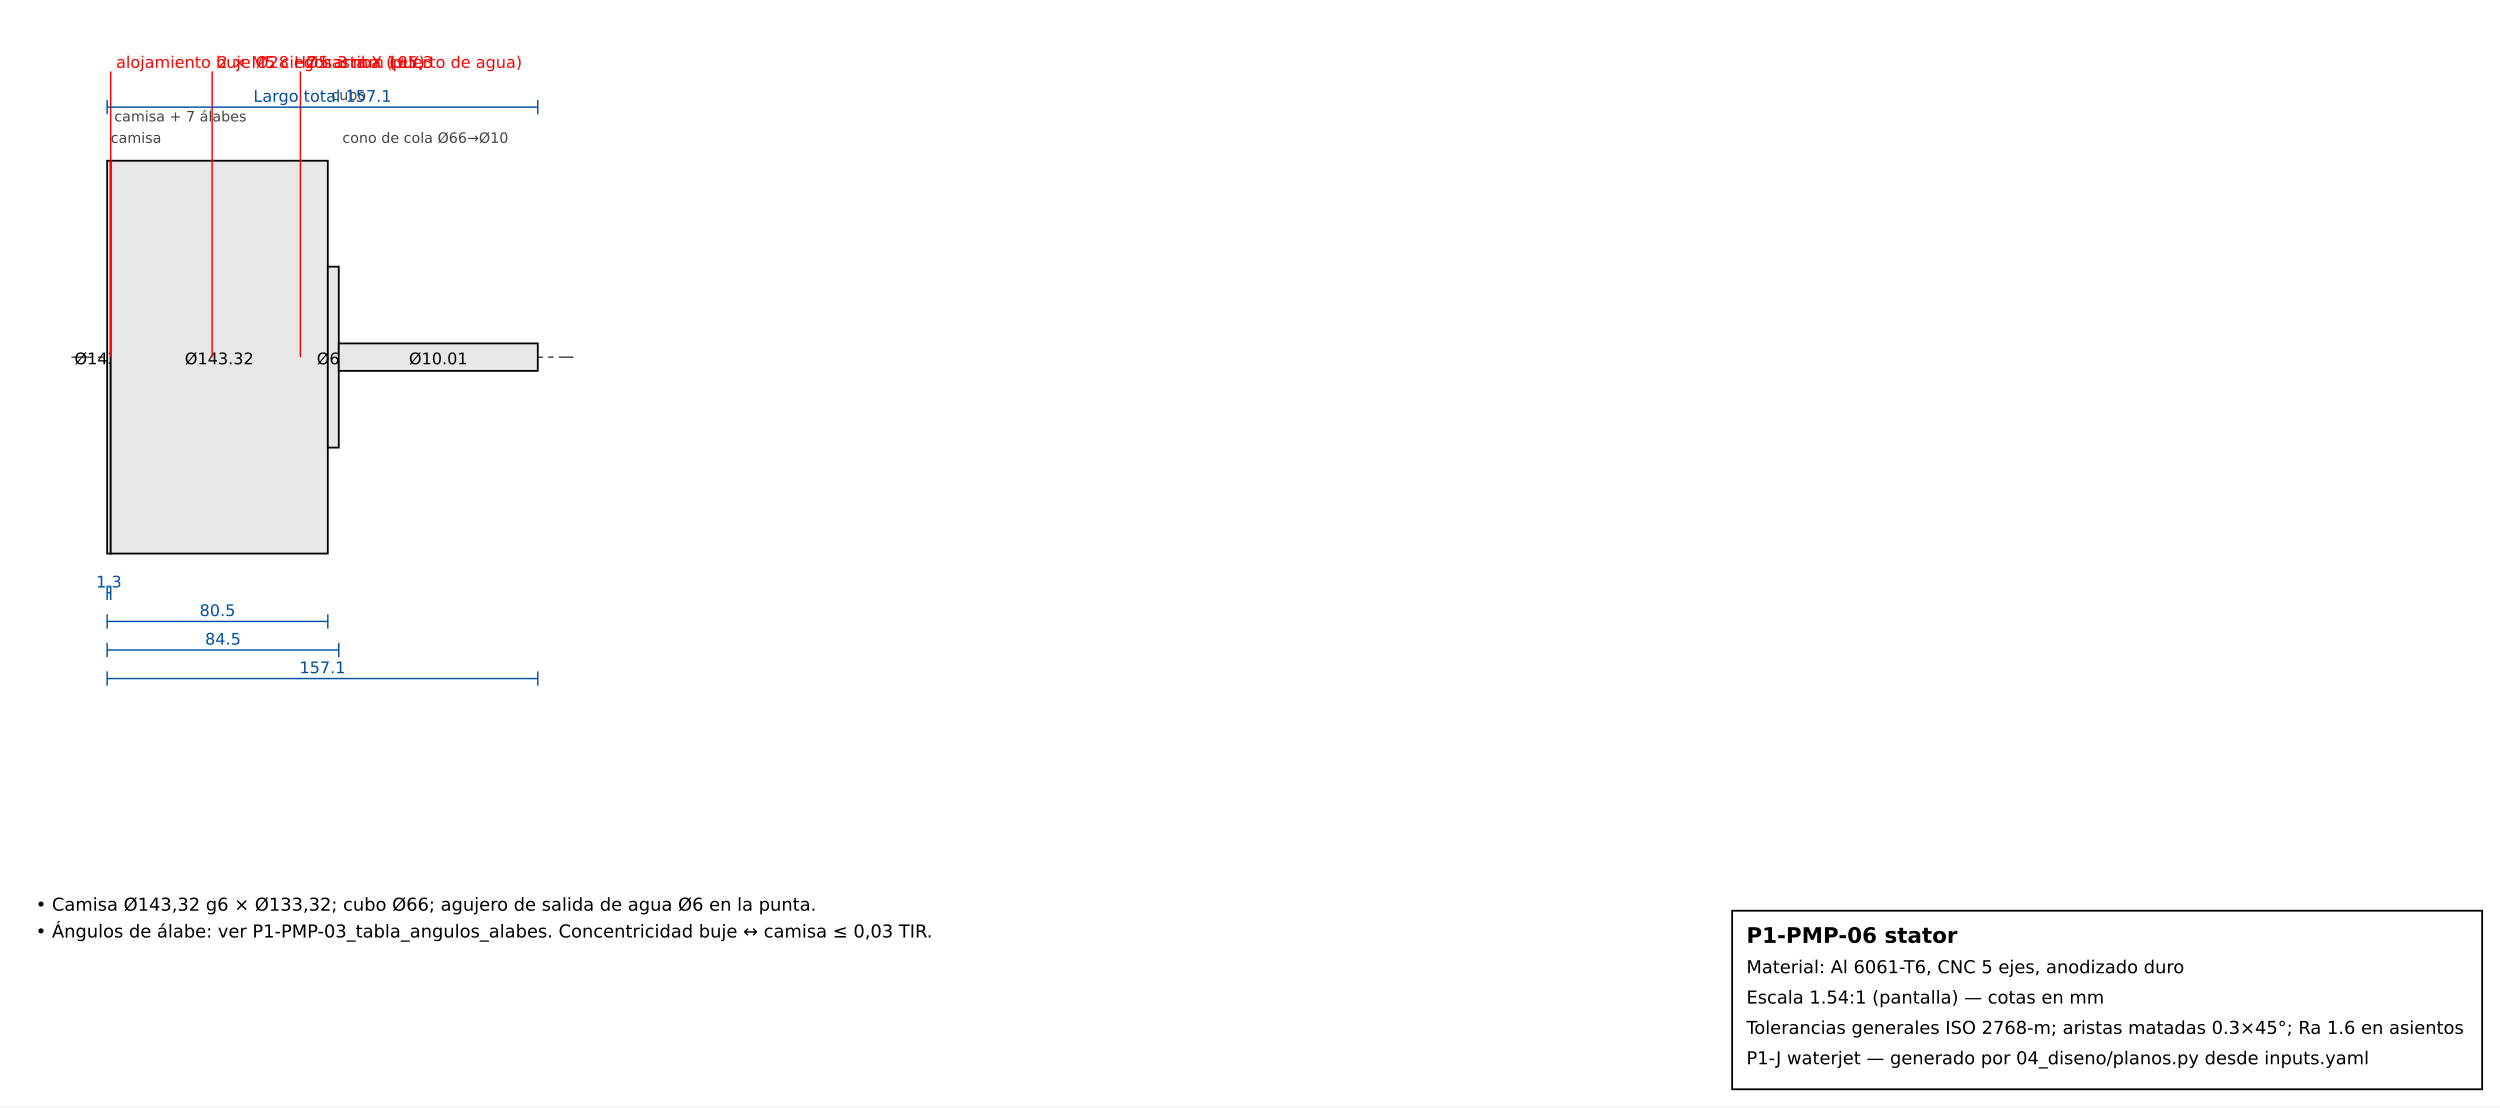
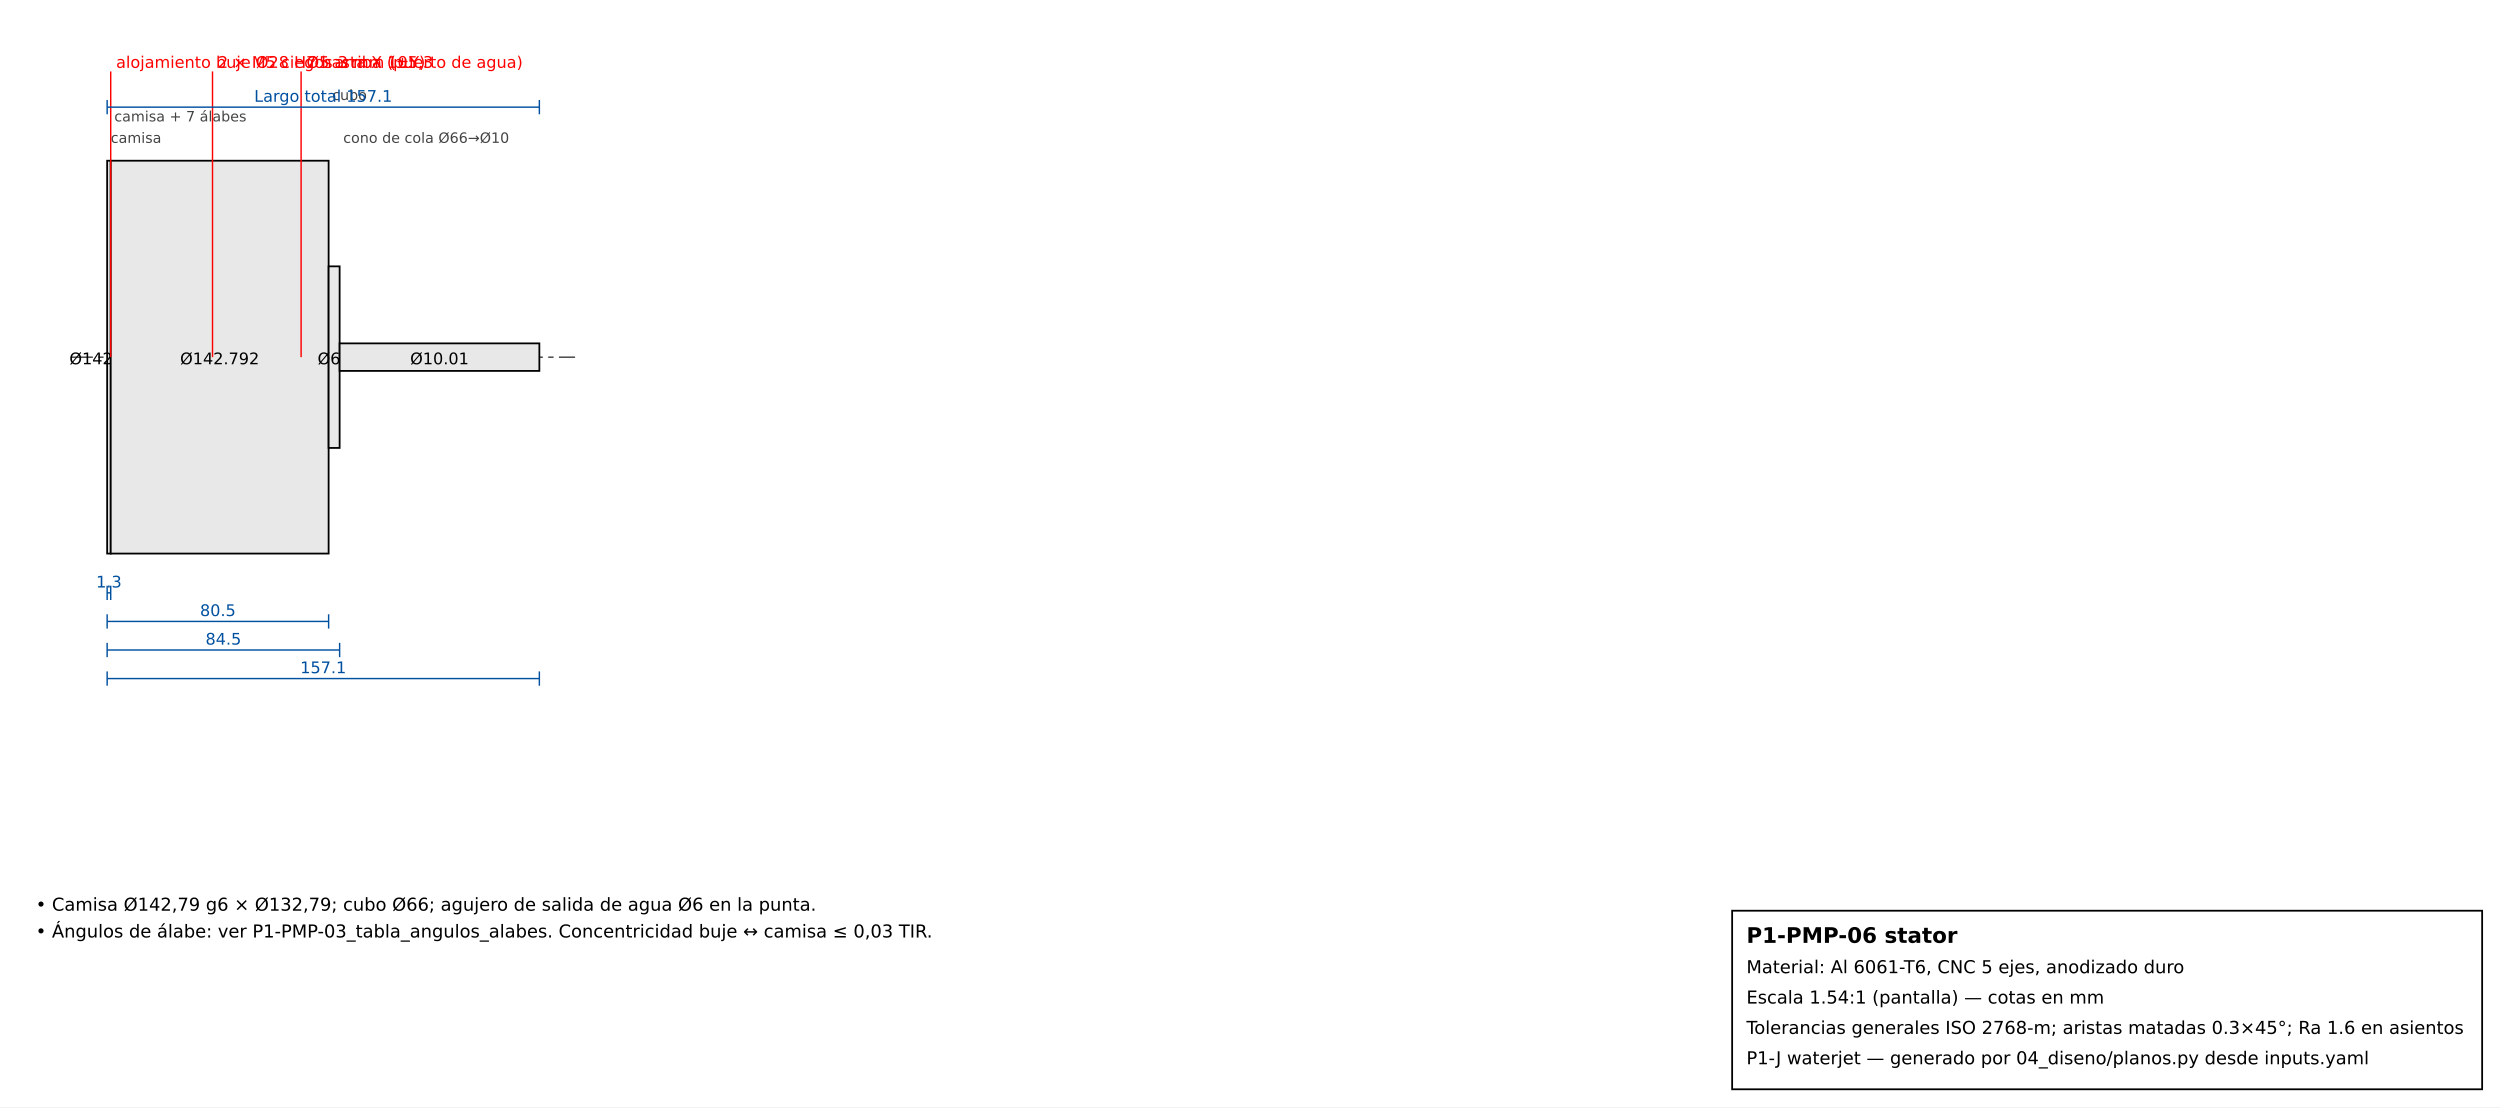
<svg xmlns="http://www.w3.org/2000/svg" baseProfile="full" height="620" version="1.1" width="1400">
  <defs />
  <rect fill="white" height="620" width="1400" x="0" y="0" />
-   <line stroke="black" stroke-dasharray="12,3,3,3" stroke-width="0.6" x1="40" x2="321.153" y1="200" y2="200" />
-   <rect fill="#e8e8e8" height="220.0" stroke="black" stroke-width="1" width="1.996" x="60" y="90.0" />
-   <text font-family="DejaVu Sans" font-size="9" text-anchor="middle" x="60.998" y="204">Ø143.32</text>
-   <line stroke="#0050a0" stroke-width="0.8" x1="60" x2="61.996" y1="332.0" y2="332.0" />
+   <line stroke="black" stroke-dasharray="12,3,3,3" stroke-width="0.6" x1="40" x2="322.044" y1="200" y2="200" />
+   <rect fill="#e8e8e8" height="220.0" stroke="black" stroke-width="1" width="2.003" x="60" y="90.0" />
+   <text font-family="DejaVu Sans" font-size="9" text-anchor="middle" x="61.001" y="204">Ø142.792</text>
+   <line stroke="#0050a0" stroke-width="0.8" x1="60" x2="62.003" y1="332.0" y2="332.0" />
  <line stroke="#0050a0" stroke-width="0.8" x1="60" x2="60" y1="328.0" y2="336.0" />
-   <line stroke="#0050a0" stroke-width="0.8" x1="61.996" x2="61.996" y1="328.0" y2="336.0" />
-   <text fill="#0050a0" font-family="DejaVu Sans" font-size="9" text-anchor="middle" x="60.998" y="329.0">1.3</text>
+   <line stroke="#0050a0" stroke-width="0.8" x1="62.003" x2="62.003" y1="328.0" y2="336.0" />
+   <text fill="#0050a0" font-family="DejaVu Sans" font-size="9" text-anchor="middle" x="61.001" y="329.0">1.3</text>
  <text fill="#444" font-family="DejaVu Sans" font-size="8" x="62" y="80.0">camisa</text>
-   <rect fill="#e8e8e8" height="220.0" stroke="black" stroke-width="1" width="121.574" x="61.996" y="90.0" />
-   <text font-family="DejaVu Sans" font-size="9" text-anchor="middle" x="122.783" y="204">Ø143.32</text>
-   <line stroke="#0050a0" stroke-width="0.8" x1="60" x2="183.57" y1="348.0" y2="348.0" />
+   <rect fill="#e8e8e8" height="220.0" stroke="black" stroke-width="1" width="122.024" x="62.003" y="90.0" />
+   <text font-family="DejaVu Sans" font-size="9" text-anchor="middle" x="123.015" y="204">Ø142.792</text>
+   <line stroke="#0050a0" stroke-width="0.8" x1="60" x2="184.027" y1="348.0" y2="348.0" />
  <line stroke="#0050a0" stroke-width="0.8" x1="60" x2="60" y1="344.0" y2="352.0" />
-   <line stroke="#0050a0" stroke-width="0.8" x1="183.57" x2="183.57" y1="344.0" y2="352.0" />
-   <text fill="#0050a0" font-family="DejaVu Sans" font-size="9" text-anchor="middle" x="121.785" y="345.0">80.5</text>
-   <text fill="#444" font-family="DejaVu Sans" font-size="8" x="63.996" y="68.0">camisa + 7 álabes</text>
-   <rect fill="#e8e8e8" height="101.312" stroke="black" stroke-width="1" width="6.14" x="183.57" y="149.344" />
-   <text font-family="DejaVu Sans" font-size="9" text-anchor="middle" x="186.64" y="204">Ø66</text>
-   <line stroke="#0050a0" stroke-width="0.8" x1="60" x2="189.71" y1="364.0" y2="364.0" />
+   <line stroke="#0050a0" stroke-width="0.8" x1="184.027" x2="184.027" y1="344.0" y2="352.0" />
+   <text fill="#0050a0" font-family="DejaVu Sans" font-size="9" text-anchor="middle" x="122.013" y="345.0">80.5</text>
+   <text fill="#444" font-family="DejaVu Sans" font-size="8" x="64.003" y="68.0">camisa + 7 álabes</text>
+   <rect fill="#e8e8e8" height="101.686" stroke="black" stroke-width="1" width="6.163" x="184.027" y="149.157" />
+   <text font-family="DejaVu Sans" font-size="9" text-anchor="middle" x="187.108" y="204">Ø66</text>
+   <line stroke="#0050a0" stroke-width="0.8" x1="60" x2="190.189" y1="364.0" y2="364.0" />
  <line stroke="#0050a0" stroke-width="0.8" x1="60" x2="60" y1="360.0" y2="368.0" />
-   <line stroke="#0050a0" stroke-width="0.8" x1="189.71" x2="189.71" y1="360.0" y2="368.0" />
-   <text fill="#0050a0" font-family="DejaVu Sans" font-size="9" text-anchor="middle" x="124.855" y="361.0">84.5</text>
-   <text fill="#444" font-family="DejaVu Sans" font-size="8" x="185.57" y="56.0">cubo</text>
-   <rect fill="#e8e8e8" height="15.366" stroke="black" stroke-width="1" width="111.443" x="189.71" y="192.317" />
-   <text font-family="DejaVu Sans" font-size="9" text-anchor="middle" x="245.431" y="204">Ø10.01</text>
-   <line stroke="#0050a0" stroke-width="0.8" x1="60" x2="301.153" y1="380.0" y2="380.0" />
+   <line stroke="#0050a0" stroke-width="0.8" x1="190.189" x2="190.189" y1="360.0" y2="368.0" />
+   <text fill="#0050a0" font-family="DejaVu Sans" font-size="9" text-anchor="middle" x="125.095" y="361.0">84.5</text>
+   <text fill="#444" font-family="DejaVu Sans" font-size="8" x="186.027" y="56.0">cubo</text>
+   <rect fill="#e8e8e8" height="15.422" stroke="black" stroke-width="1" width="111.855" x="190.189" y="192.289" />
+   <text font-family="DejaVu Sans" font-size="9" text-anchor="middle" x="246.117" y="204">Ø10.01</text>
+   <line stroke="#0050a0" stroke-width="0.8" x1="60" x2="302.044" y1="380.0" y2="380.0" />
  <line stroke="#0050a0" stroke-width="0.8" x1="60" x2="60" y1="376.0" y2="384.0" />
-   <line stroke="#0050a0" stroke-width="0.8" x1="301.153" x2="301.153" y1="376.0" y2="384.0" />
-   <text fill="#0050a0" font-family="DejaVu Sans" font-size="9" text-anchor="middle" x="180.576" y="377.0">157.1</text>
-   <text fill="#444" font-family="DejaVu Sans" font-size="8" x="191.71" y="80.0">cono de cola Ø66→Ø10</text>
-   <line stroke="red" stroke-width="0.8" x1="61.996" x2="61.996" y1="40.0" y2="200" />
-   <text fill="red" font-family="DejaVu Sans" font-size="9" x="64.996" y="38.0">alojamiento buje Ø28 H7 hasta X 105,3</text>
-   <line stroke="red" stroke-width="0.8" x1="118.792" x2="118.792" y1="40.0" y2="200" />
-   <text fill="red" font-family="DejaVu Sans" font-size="9" x="121.792" y="38.0">2 × M5 ciegos 3 mm (±Y)</text>
-   <line stroke="red" stroke-width="0.8" x1="168.219" x2="168.219" y1="40.0" y2="200" />
-   <text fill="red" font-family="DejaVu Sans" font-size="9" x="171.219" y="38.0">Ø5 arriba (puerto de agua)</text>
-   <line stroke="#0050a0" stroke-width="0.8" x1="60" x2="301.153" y1="60" y2="60" />
+   <line stroke="#0050a0" stroke-width="0.8" x1="302.044" x2="302.044" y1="376.0" y2="384.0" />
+   <text fill="#0050a0" font-family="DejaVu Sans" font-size="9" text-anchor="middle" x="181.022" y="377.0">157.1</text>
+   <text fill="#444" font-family="DejaVu Sans" font-size="8" x="192.189" y="80.0">cono de cola Ø66→Ø10</text>
+   <line stroke="red" stroke-width="0.8" x1="62.003" x2="62.003" y1="40.0" y2="200" />
+   <text fill="red" font-family="DejaVu Sans" font-size="9" x="65.003" y="38.0">alojamiento buje Ø28 H7 hasta X 105,3</text>
+   <line stroke="red" stroke-width="0.8" x1="119.009" x2="119.009" y1="40.0" y2="200" />
+   <text fill="red" font-family="DejaVu Sans" font-size="9" x="122.009" y="38.0">2 × M5 ciegos 3 mm (±Y)</text>
+   <line stroke="red" stroke-width="0.8" x1="168.62" x2="168.62" y1="40.0" y2="200" />
+   <text fill="red" font-family="DejaVu Sans" font-size="9" x="171.62" y="38.0">Ø5 arriba (puerto de agua)</text>
+   <line stroke="#0050a0" stroke-width="0.8" x1="60" x2="302.044" y1="60" y2="60" />
  <line stroke="#0050a0" stroke-width="0.8" x1="60" x2="60" y1="56" y2="64" />
-   <line stroke="#0050a0" stroke-width="0.8" x1="301.153" x2="301.153" y1="56" y2="64" />
-   <text fill="#0050a0" font-family="DejaVu Sans" font-size="9" text-anchor="middle" x="180.576" y="57">Largo total 157.1</text>
+   <line stroke="#0050a0" stroke-width="0.8" x1="302.044" x2="302.044" y1="56" y2="64" />
+   <text fill="#0050a0" font-family="DejaVu Sans" font-size="9" text-anchor="middle" x="181.022" y="57">Largo total 157.1</text>
  <g font-family="DejaVu Sans" font-size="11">
    <rect fill="none" height="100" stroke="black" width="420" x="970" y="510" />
    <text font-size="12" font-weight="bold" x="978" y="528">P1-PMP-06  stator</text>
    <text font-size="10" font-weight="normal" x="978" y="545">Material: Al 6061-T6, CNC 5 ejes, anodizado duro</text>
    <text font-size="10" font-weight="normal" x="978" y="562">Escala 1.54:1 (pantalla)  —  cotas en mm</text>
    <text font-size="10" font-weight="normal" x="978" y="579">Tolerancias generales ISO 2768-m; aristas matadas 0.3×45°; Ra 1.6 en asientos</text>
    <text font-size="10" font-weight="normal" x="978" y="596">P1-J waterjet — generado por 04_diseno/planos.py desde inputs.yaml</text>
-     <text font-size="10" x="20" y="510">• Camisa Ø143,32 g6 × Ø133,32; cubo Ø66; agujero de salida de agua Ø6 en la punta.</text>
+     <text font-size="10" x="20" y="510">• Camisa Ø142,79 g6 × Ø132,79; cubo Ø66; agujero de salida de agua Ø6 en la punta.</text>
    <text font-size="10" x="20" y="525">• Ángulos de álabe: ver P1-PMP-03_tabla_angulos_alabes. Concentricidad buje ↔ camisa ≤ 0,03 TIR.</text>
  </g>
</svg>
